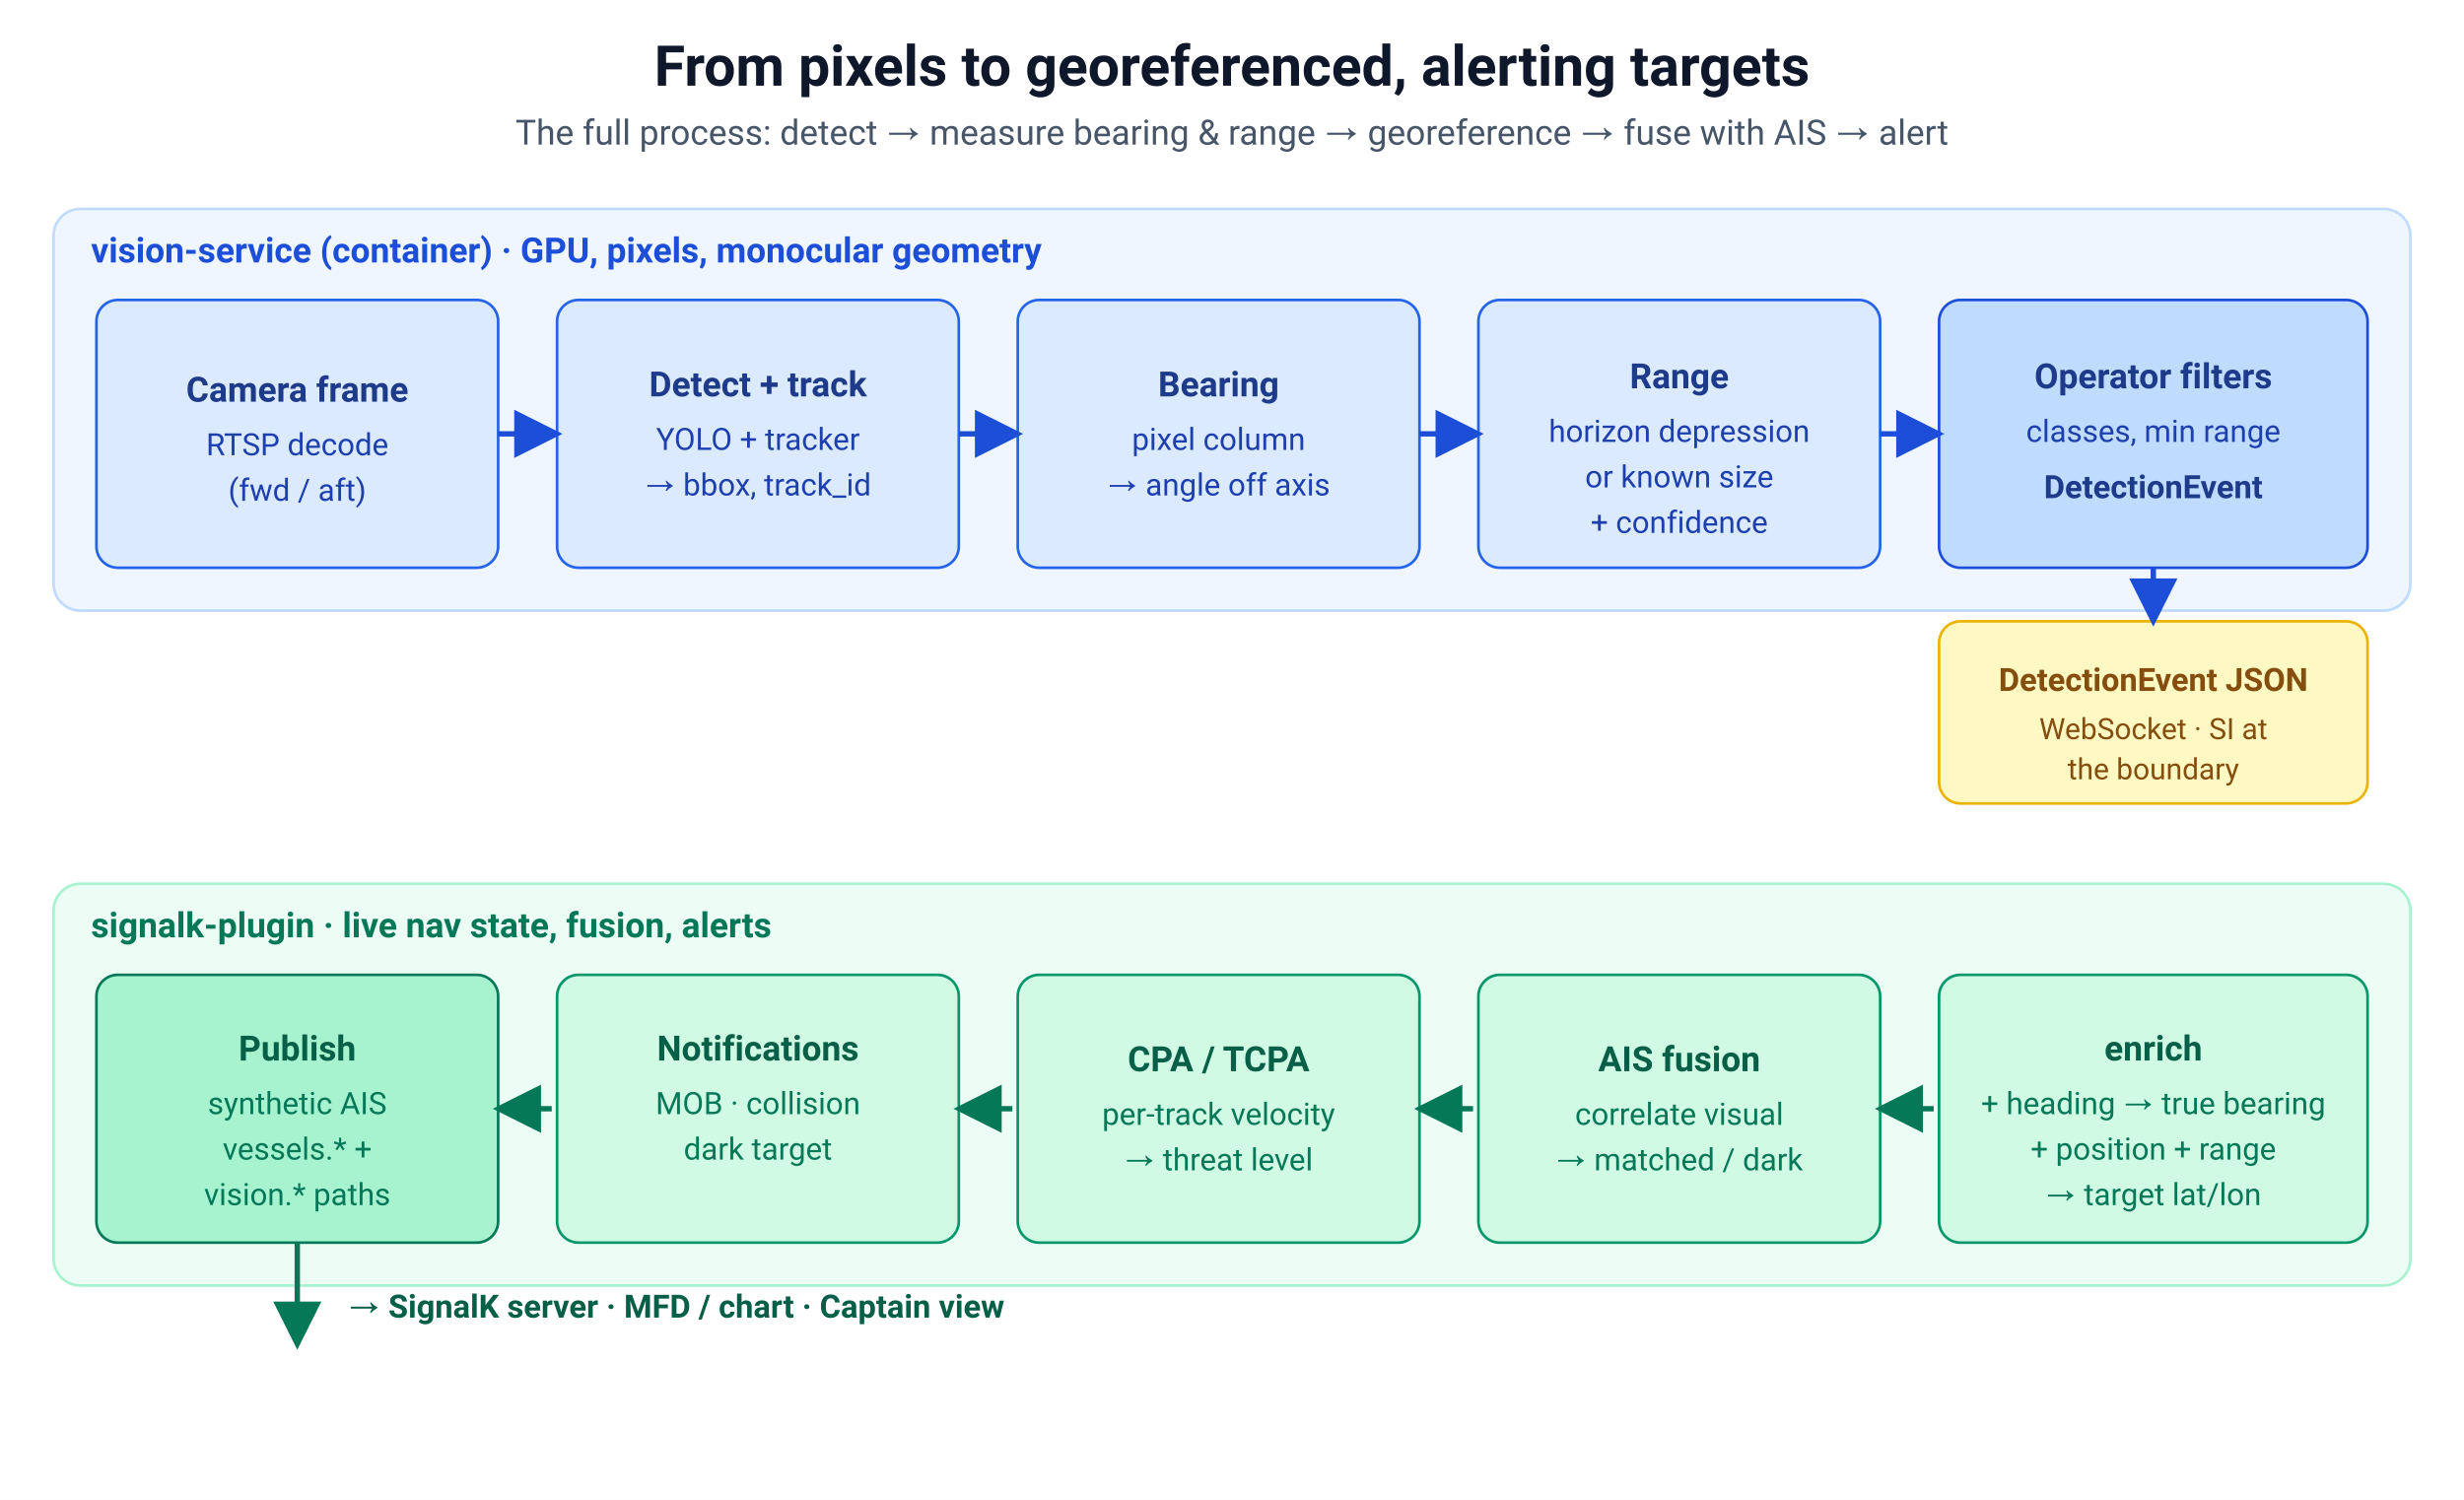
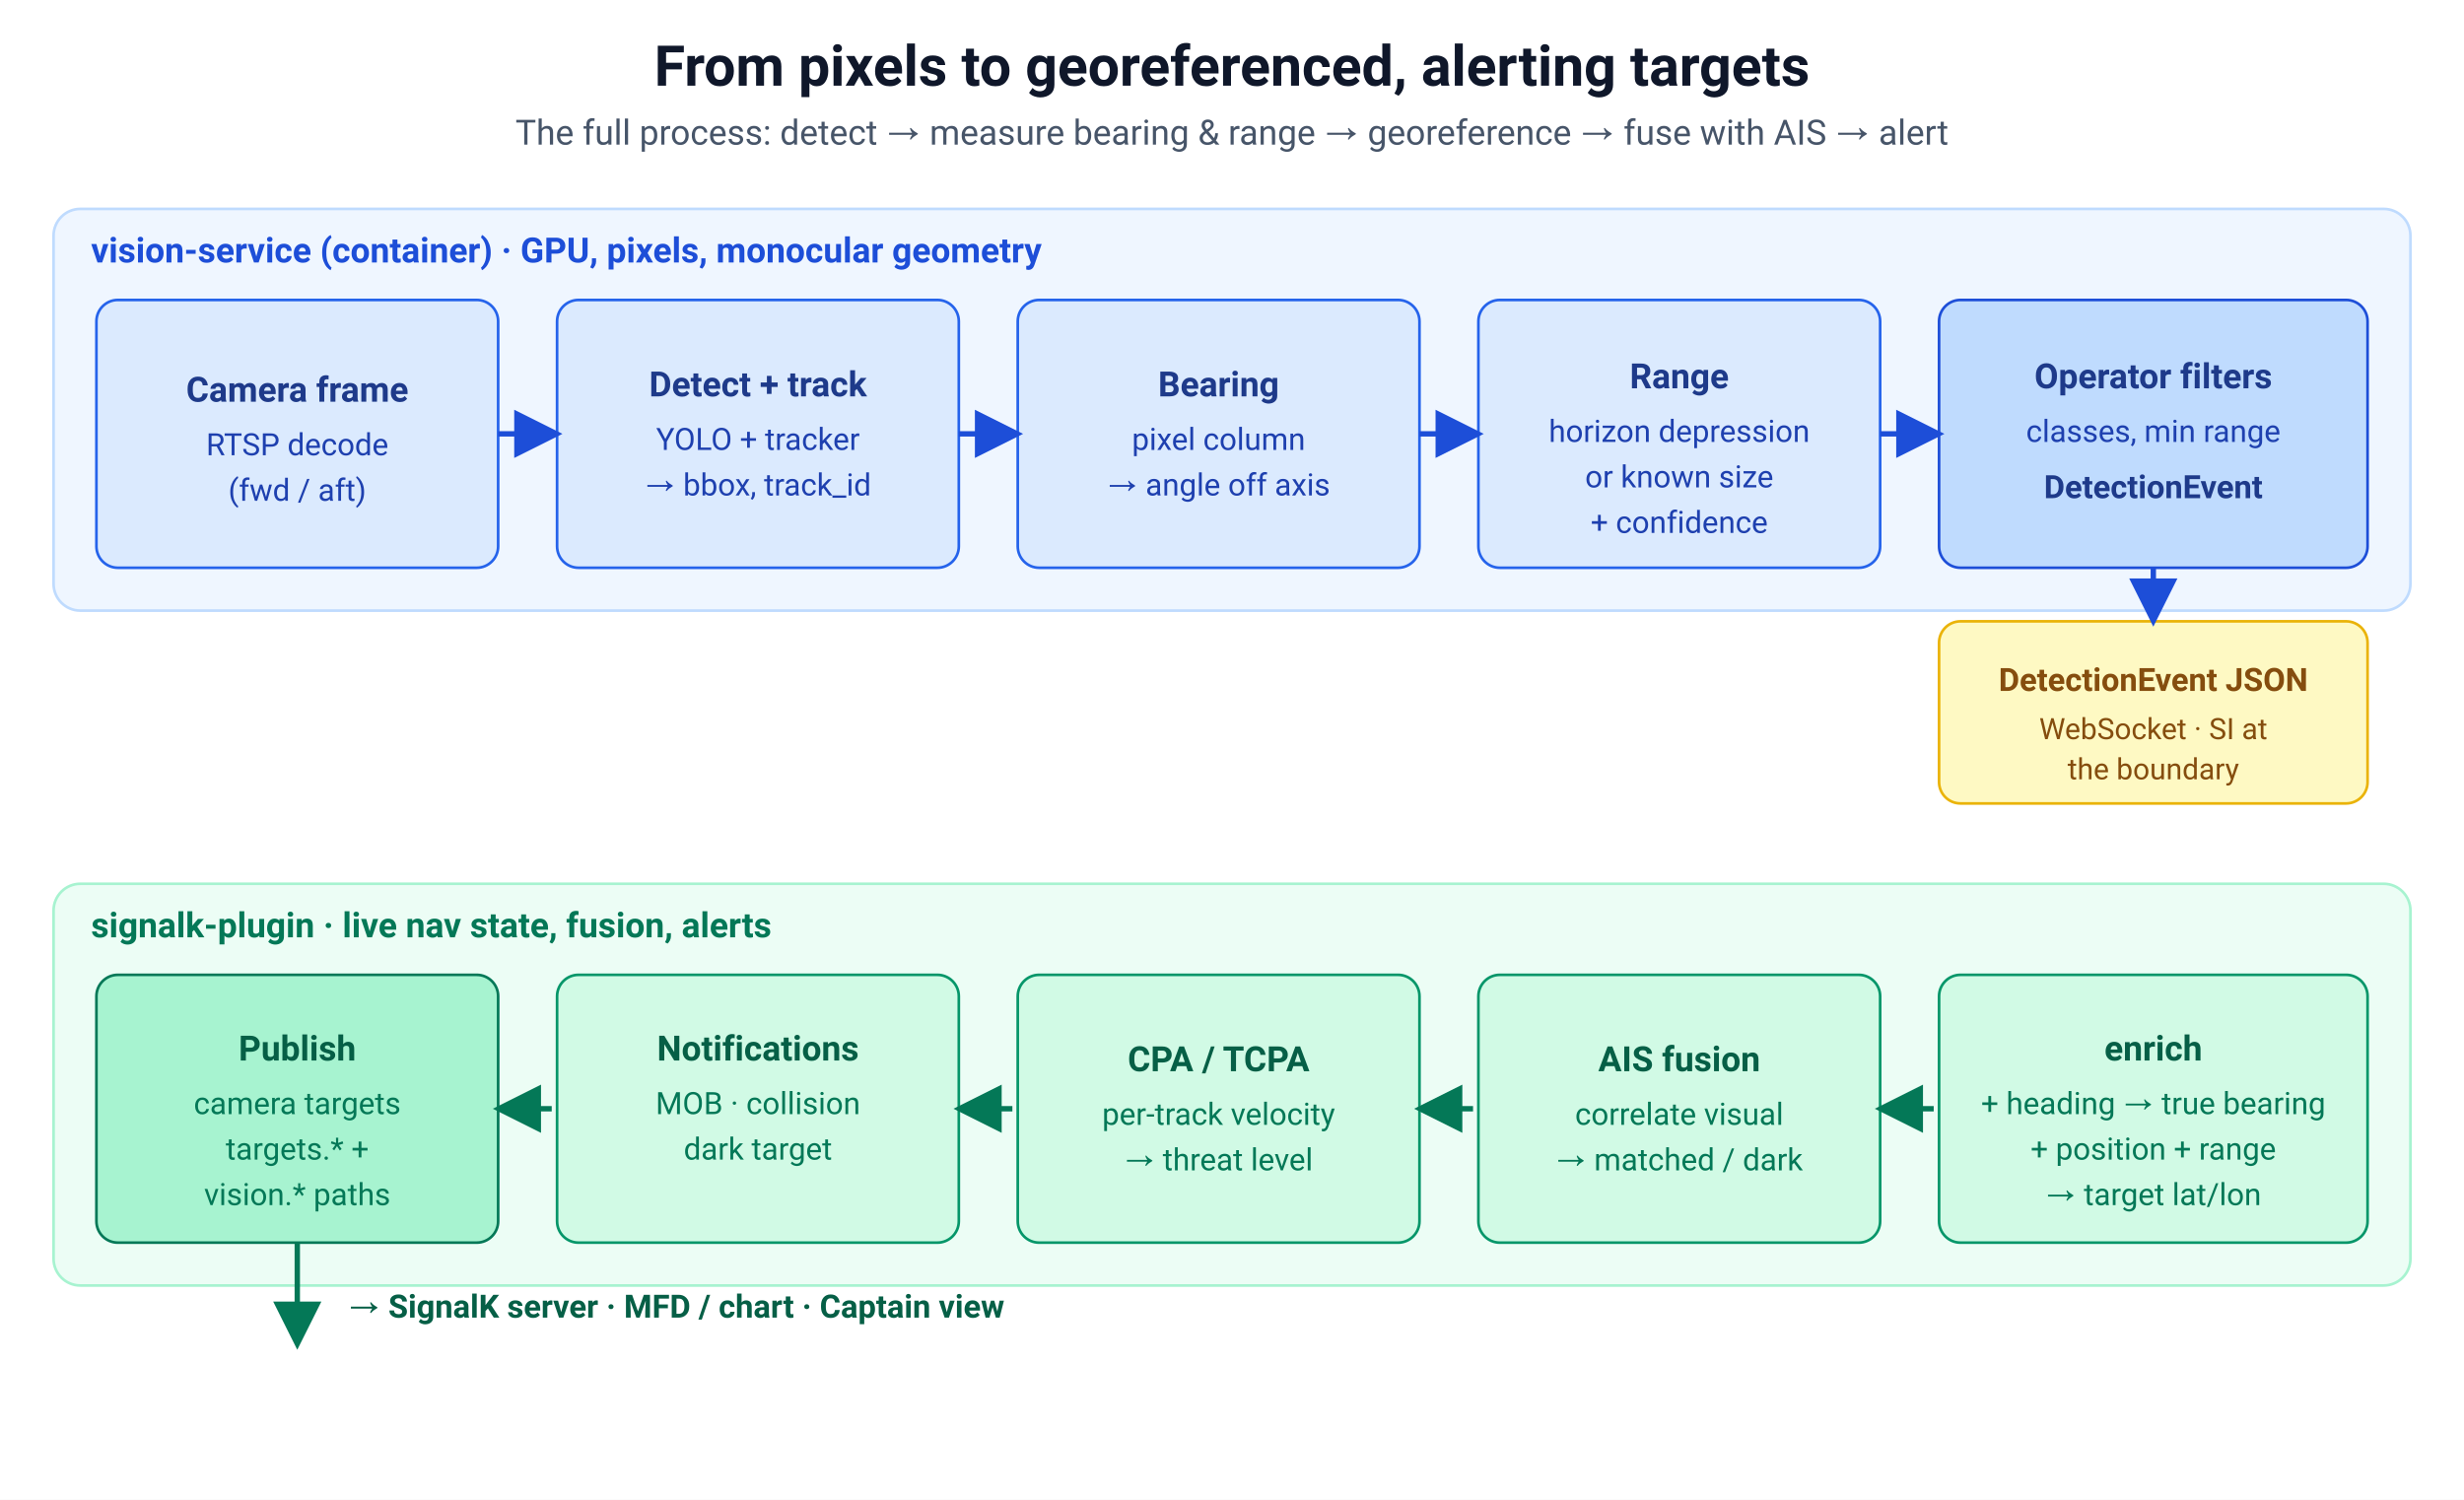
<svg xmlns="http://www.w3.org/2000/svg" width="920" height="560" viewBox="0 0 920 560" font-family="Segoe UI, Roboto, Helvetica, Arial, sans-serif">
  <rect width="920" height="560" fill="#ffffff" />
  <text x="460" y="32" text-anchor="middle" font-size="21" font-weight="700" fill="#0f172a">From pixels to georeferenced, alerting targets</text>
  <text x="460" y="54" text-anchor="middle" font-size="13" fill="#475569">The full process: detect → measure bearing &amp; range → georeference → fuse with AIS → alert</text>
  <rect x="20" y="78" width="880" height="150" rx="10" fill="#eff6ff" stroke="#bfdbfe" />
  <text x="34" y="98" font-size="13" font-weight="700" fill="#1d4ed8">vision-service (container) · GPU, pixels, monocular geometry</text>
  <rect x="20" y="330" width="880" height="150" rx="10" fill="#ecfdf5" stroke="#a7f3d0" />
  <text x="34" y="350" font-size="13" font-weight="700" fill="#047857">signalk-plugin · live nav state, fusion, alerts</text>
  <g>
    <rect x="36" y="112" width="150" height="100" rx="8" fill="#dbeafe" stroke="#2563eb" />
    <text x="111" y="150" text-anchor="middle" font-size="13" font-weight="600" fill="#1e3a8a">Camera frame</text>
    <text x="111" y="170" text-anchor="middle" font-size="11.5" fill="#1e40af">RTSP decode</text>
    <text x="111" y="187" text-anchor="middle" font-size="11.5" fill="#1e40af">(fwd / aft)</text>
  </g>
  <g>
    <rect x="208" y="112" width="150" height="100" rx="8" fill="#dbeafe" stroke="#2563eb" />
    <text x="283" y="148" text-anchor="middle" font-size="13" font-weight="600" fill="#1e3a8a">Detect + track</text>
    <text x="283" y="168" text-anchor="middle" font-size="11.5" fill="#1e40af">YOLO + tracker</text>
    <text x="283" y="185" text-anchor="middle" font-size="11.5" fill="#1e40af">→ bbox, track_id</text>
  </g>
  <g>
    <rect x="380" y="112" width="150" height="100" rx="8" fill="#dbeafe" stroke="#2563eb" />
    <text x="455" y="148" text-anchor="middle" font-size="13" font-weight="600" fill="#1e3a8a">Bearing</text>
    <text x="455" y="168" text-anchor="middle" font-size="11.5" fill="#1e40af">pixel column</text>
    <text x="455" y="185" text-anchor="middle" font-size="11.5" fill="#1e40af">→ angle off axis</text>
  </g>
  <g>
    <rect x="552" y="112" width="150" height="100" rx="8" fill="#dbeafe" stroke="#2563eb" />
    <text x="627" y="145" text-anchor="middle" font-size="13" font-weight="600" fill="#1e3a8a">Range</text>
    <text x="627" y="165" text-anchor="middle" font-size="11.5" fill="#1e40af">horizon depression</text>
    <text x="627" y="182" text-anchor="middle" font-size="11.5" fill="#1e40af">or known size</text>
    <text x="627" y="199" text-anchor="middle" font-size="11.5" fill="#1e40af">+ confidence</text>
  </g>
  <g>
    <rect x="724" y="112" width="160" height="100" rx="8" fill="#bfdbfe" stroke="#1d4ed8" />
    <text x="804" y="145" text-anchor="middle" font-size="13" font-weight="600" fill="#1e3a8a">Operator filters</text>
    <text x="804" y="165" text-anchor="middle" font-size="11.5" fill="#1e40af">classes, min range</text>
    <text x="804" y="186" text-anchor="middle" font-size="12" font-weight="700" fill="#1e3a8a">DetectionEvent</text>
  </g>
  <g stroke="#1d4ed8" stroke-width="2" fill="none" marker-end="url(#ab)">
    <line x1="186" y1="162" x2="206" y2="162" />
    <line x1="358" y1="162" x2="378" y2="162" />
    <line x1="530" y1="162" x2="550" y2="162" />
    <line x1="702" y1="162" x2="722" y2="162" />
  </g>
  <rect x="724" y="232" width="160" height="68" rx="8" fill="#fef9c3" stroke="#eab308" />
  <text x="804" y="258" text-anchor="middle" font-size="12" font-weight="700" fill="#854d0e">DetectionEvent JSON</text>
  <text x="804" y="276" text-anchor="middle" font-size="11" fill="#854d0e">WebSocket · SI at</text>
  <text x="804" y="291" text-anchor="middle" font-size="11" fill="#854d0e">the boundary</text>
  <line x1="804" y1="212" x2="804" y2="230" stroke="#1d4ed8" stroke-width="2" marker-end="url(#ab)" />
  <g>
    <rect x="724" y="364" width="160" height="100" rx="8" fill="#d1fae5" stroke="#059669" />
    <text x="804" y="396" text-anchor="middle" font-size="13" font-weight="600" fill="#065f46">enrich</text>
    <text x="804" y="416" text-anchor="middle" font-size="11.5" fill="#047857">+ heading → true bearing</text>
    <text x="804" y="433" text-anchor="middle" font-size="11.5" fill="#047857">+ position + range</text>
    <text x="804" y="450" text-anchor="middle" font-size="11.5" fill="#047857">→ target lat/lon</text>
  </g>
  <g>
    <rect x="552" y="364" width="150" height="100" rx="8" fill="#d1fae5" stroke="#059669" />
    <text x="627" y="400" text-anchor="middle" font-size="13" font-weight="600" fill="#065f46">AIS fusion</text>
    <text x="627" y="420" text-anchor="middle" font-size="11.5" fill="#047857">correlate visual</text>
    <text x="627" y="437" text-anchor="middle" font-size="11.5" fill="#047857">→ matched / dark</text>
  </g>
  <g>
    <rect x="380" y="364" width="150" height="100" rx="8" fill="#d1fae5" stroke="#059669" />
    <text x="455" y="400" text-anchor="middle" font-size="13" font-weight="600" fill="#065f46">CPA / TCPA</text>
    <text x="455" y="420" text-anchor="middle" font-size="11.5" fill="#047857">per-track velocity</text>
    <text x="455" y="437" text-anchor="middle" font-size="11.5" fill="#047857">→ threat level</text>
  </g>
  <g>
    <rect x="208" y="364" width="150" height="100" rx="8" fill="#d1fae5" stroke="#059669" />
    <text x="283" y="396" text-anchor="middle" font-size="13" font-weight="600" fill="#065f46">Notifications</text>
    <text x="283" y="416" text-anchor="middle" font-size="11.5" fill="#047857">MOB · collision</text>
    <text x="283" y="433" text-anchor="middle" font-size="11.5" fill="#047857">dark target</text>
  </g>
  <g>
    <rect x="36" y="364" width="150" height="100" rx="8" fill="#a7f3d0" stroke="#047857" />
    <text x="111" y="396" text-anchor="middle" font-size="13" font-weight="600" fill="#065f46">Publish</text>
-     <text x="111" y="416" text-anchor="middle" font-size="11.5" fill="#047857">synthetic AIS</text>
-     <text x="111" y="433" text-anchor="middle" font-size="11.5" fill="#047857">vessels.* +</text>
+     <text x="111" y="416" text-anchor="middle" font-size="11.5" fill="#047857">camera targets</text>
+     <text x="111" y="433" text-anchor="middle" font-size="11.5" fill="#047857">targets.* +</text>
    <text x="111" y="450" text-anchor="middle" font-size="11.5" fill="#047857">vision.* paths</text>
  </g>
  <g stroke="#047857" stroke-width="2" fill="none" marker-end="url(#ag)">
    <line x1="722" y1="414" x2="704" y2="414" />
    <line x1="550" y1="414" x2="532" y2="414" />
    <line x1="378" y1="414" x2="360" y2="414" />
    <line x1="206" y1="414" x2="188" y2="414" />
  </g>
  <line x1="111" y1="464" x2="111" y2="500" stroke="#047857" stroke-width="2" marker-end="url(#ag)" />
  <text x="130" y="492" font-size="12" font-weight="600" fill="#065f46">→ SignalK server · MFD / chart · Captain view</text>
  <defs>
    <marker id="ab" markerWidth="9" markerHeight="9" refX="7" refY="4.5" orient="auto">
      <path d="M0,0 L9,4.5 L0,9 z" fill="#1d4ed8" />
    </marker>
    <marker id="ag" markerWidth="9" markerHeight="9" refX="7" refY="4.5" orient="auto">
      <path d="M0,0 L9,4.5 L0,9 z" fill="#047857" />
    </marker>
  </defs>
</svg>
